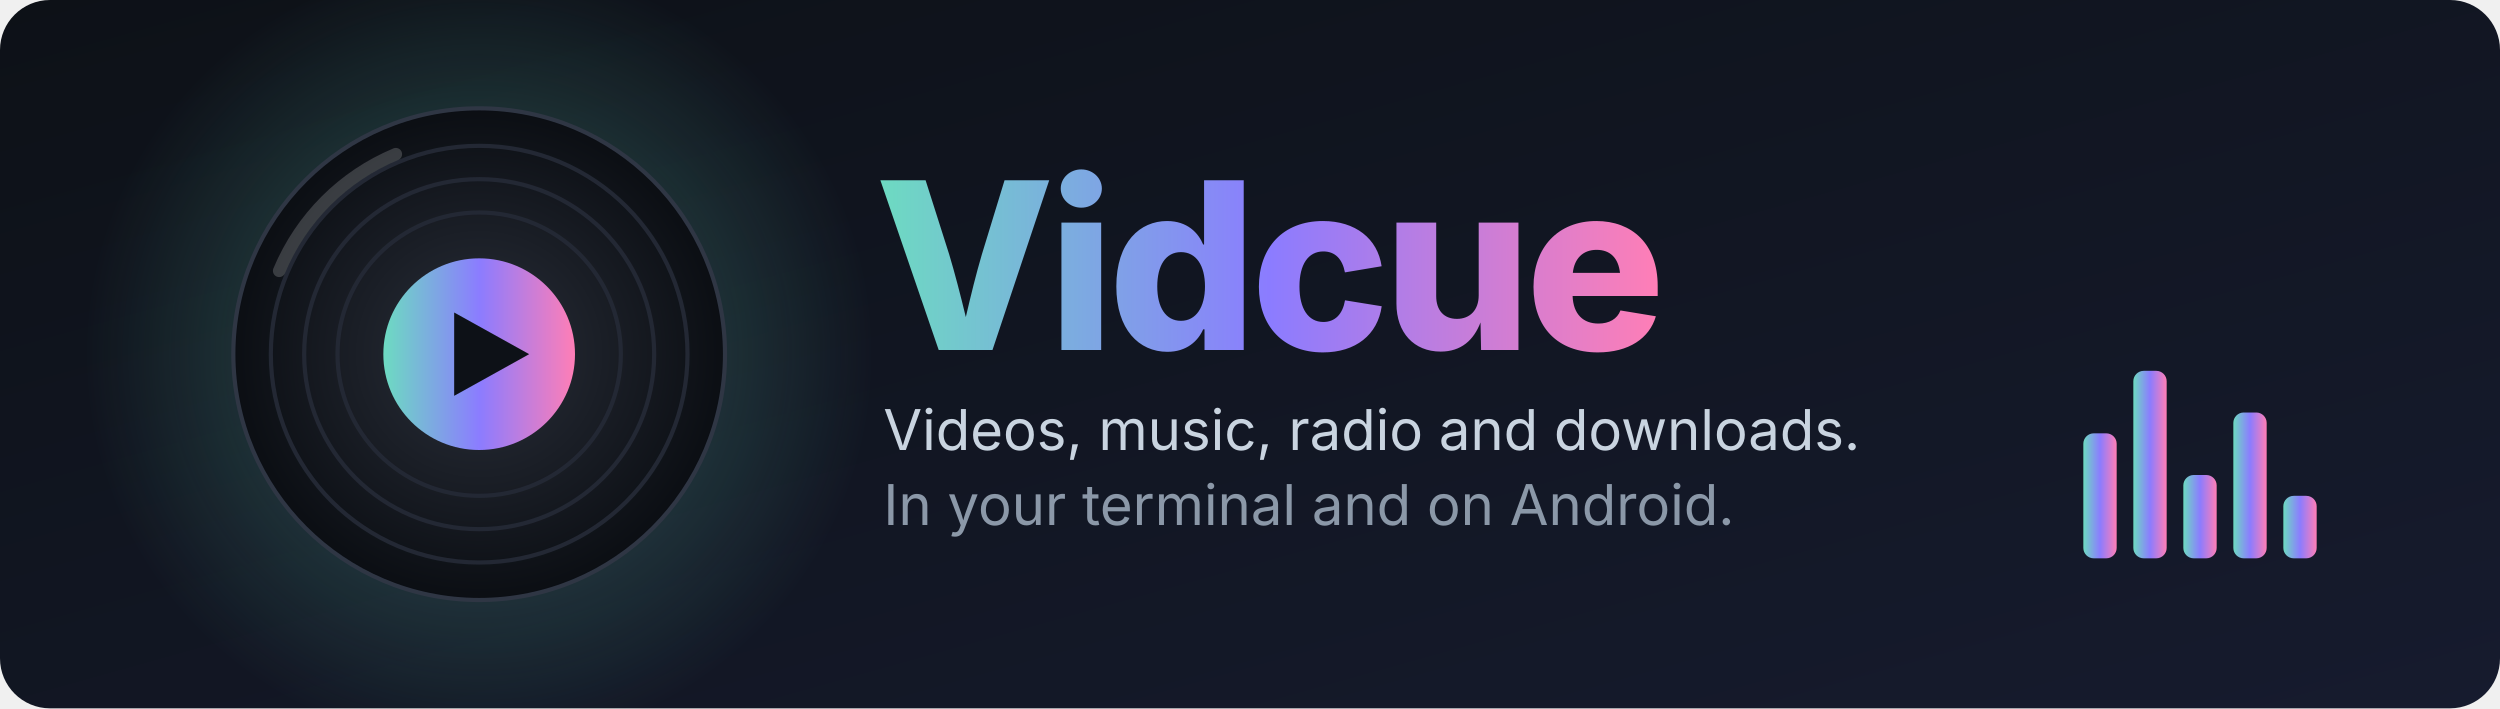
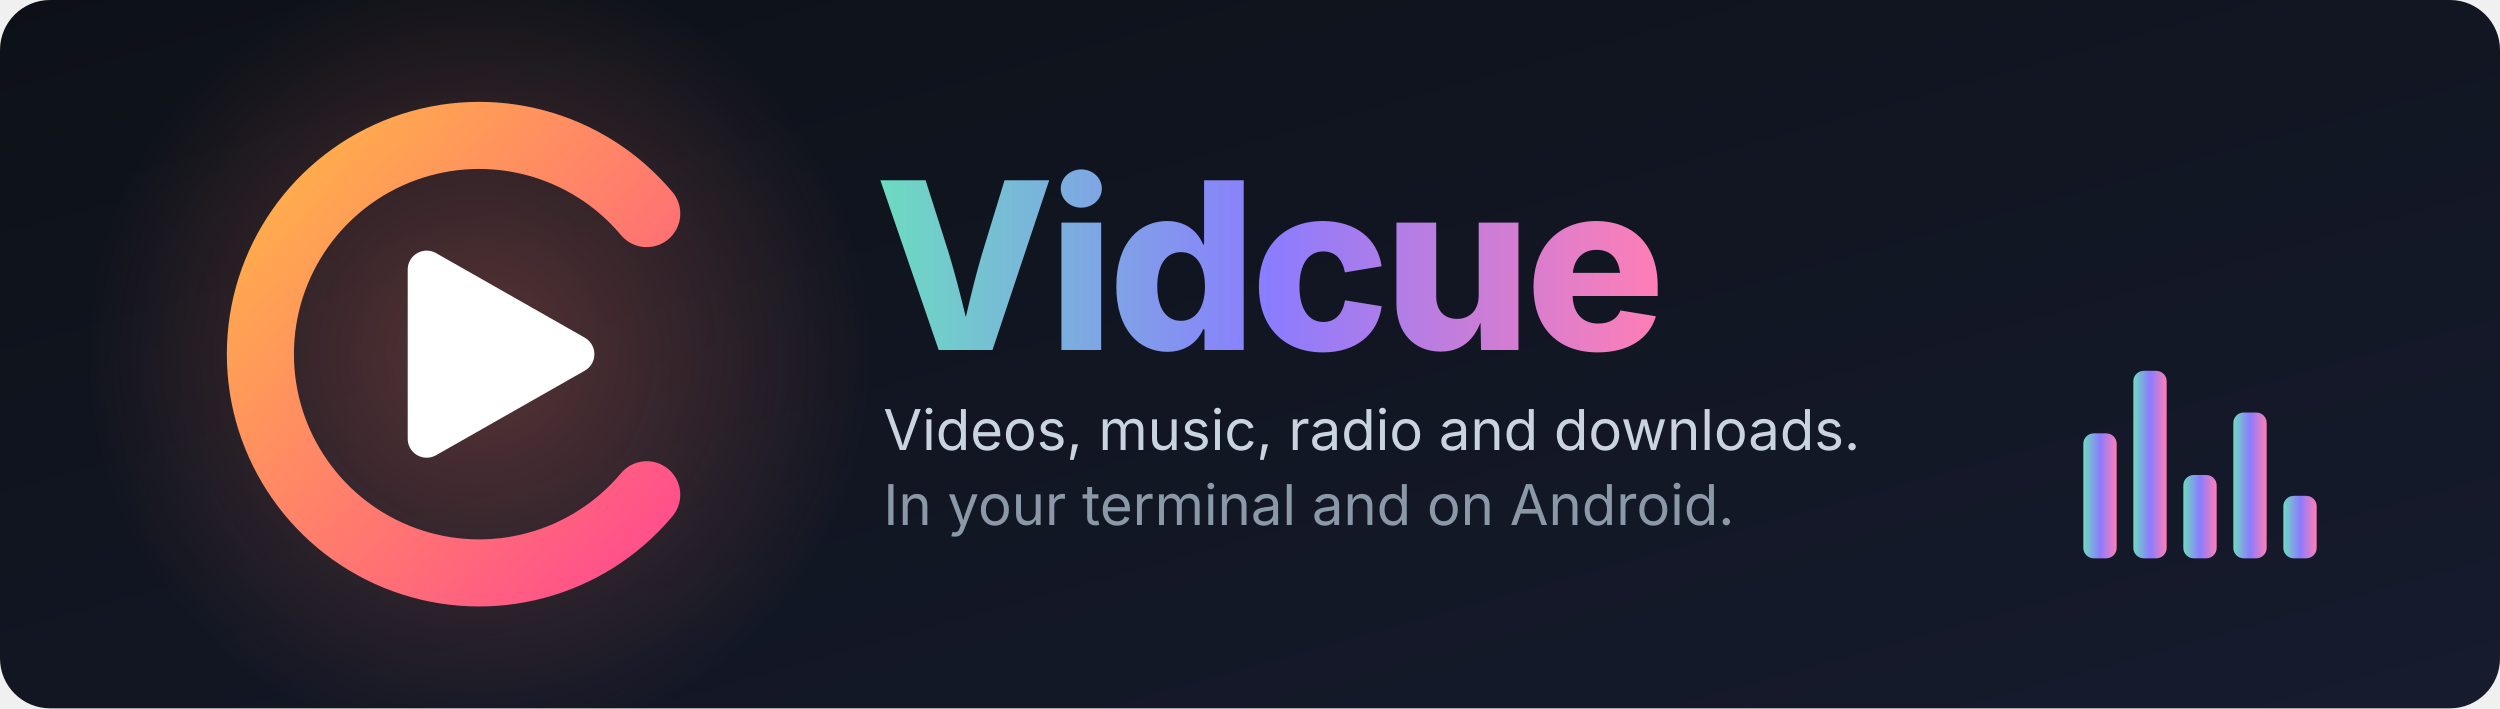
<svg xmlns="http://www.w3.org/2000/svg" width="1200" height="340" viewBox="0 0 1200 340" role="img" aria-labelledby="title desc">
  <defs>
    <linearGradient id="bg" x1="0" y1="0" x2="1" y2="1">
      <stop offset="0" stop-color="#0d1117" />
      <stop offset="1" stop-color="#161b2e" />
    </linearGradient>
    <linearGradient id="word" x1="0" y1="0" x2="1" y2="0" gradientUnits="objectBoundingBox">
      <stop offset="0" stop-color="#6ddbc1">
        <animate attributeName="stop-color" values="#6ddbc1;#8b7cff;#ff7eb6;#f5c36c;#6ddbc1" dur="8s" repeatCount="indefinite" />
      </stop>
      <stop offset="0.5" stop-color="#8b7cff">
        <animate attributeName="stop-color" values="#8b7cff;#ff7eb6;#f5c36c;#6ddbc1;#8b7cff" dur="8s" repeatCount="indefinite" />
      </stop>
      <stop offset="1" stop-color="#ff7eb6">
        <animate attributeName="stop-color" values="#ff7eb6;#f5c36c;#6ddbc1;#8b7cff;#ff7eb6" dur="8s" repeatCount="indefinite" />
      </stop>
    </linearGradient>
    <radialGradient id="glow" cx="0.5" cy="0.5" r="0.5">
-       <stop offset="0" stop-color="#6ddbc1" stop-opacity="0.35" />
-       <stop offset="1" stop-color="#6ddbc1" stop-opacity="0" />
+       <stop offset="0" stop-color="#ff7e6b" stop-opacity="0.3" />
+       <stop offset="1" stop-color="#ff7e6b" stop-opacity="0" />
    </radialGradient>
-     <radialGradient id="disc" cx="0.5" cy="0.5" r="0.5">
-       <stop offset="0" stop-color="#2a2f3a" />
-       <stop offset="1" stop-color="#0b0e13" />
-     </radialGradient>
+     <linearGradient id="ring" x1="0" y1="0" x2="1" y2="1">
+       <stop offset="0" stop-color="#FFB547" />
+       <stop offset="1" stop-color="#FF4D8D" />
+     </linearGradient>
  </defs>
  <rect width="1200" height="340" rx="24" fill="url(#bg)" />
  <circle cx="230" cy="170" r="190" fill="url(#glow)">
    <animate attributeName="r" values="170;205;170" dur="5s" repeatCount="indefinite" />
  </circle>
-   <g transform="translate(230 170)">
-     <g>
-       <animateTransform attributeName="transform" type="rotate" from="0" to="360" dur="6s" repeatCount="indefinite" />
-       <circle r="118" fill="url(#disc)" stroke="#2f3644" stroke-width="2" />
-       <circle r="100" fill="none" stroke="#232834" stroke-width="2" />
-       <circle r="84" fill="none" stroke="#232834" stroke-width="2" />
-       <circle r="68" fill="none" stroke="#232834" stroke-width="2" />
-       <path d="M -96 -40 A 104 104 0 0 1 -40 -96" fill="none" stroke="#ffffff" stroke-opacity="0.18" stroke-width="6" stroke-linecap="round" />
-       <circle r="46" fill="url(#word)" />
-     </g>
-     <path d="M -12 -20 L 24 0 L -12 20 Z" fill="#0d1117" />
+   <g transform="translate(230 170) scale(0.7) translate(-256 -256)">
+     <path d="M370.9 159.6 A150 150 0 1 0 370.9 352.4" fill="none" stroke="url(#ring)" stroke-width="46" stroke-linecap="round" />
+     <path d="M220 198 L322 256 L220 314 Z" fill="#FFFFFF" stroke="#FFFFFF" stroke-width="26" stroke-linejoin="round" />
  </g>
  <text x="420" y="168" font-family="'Segoe UI', 'Inter', 'Helvetica Neue', Arial, sans-serif" font-size="112" font-weight="800" letter-spacing="-3" fill="url(#word)">Vidcue</text>
  <text x="424" y="216" font-family="'Segoe UI', 'Inter', 'Helvetica Neue', Arial, sans-serif" font-size="27" fill="#c9d4e0">Videos, music, radio and downloads.</text>
  <text x="424" y="252" font-family="'Segoe UI', 'Inter', 'Helvetica Neue', Arial, sans-serif" font-size="27" fill="#8b98a8">In your terminal and on Android.</text>
  <g transform="translate(1000 268)" fill="url(#word)">
    <rect x="0" width="16" rx="5" y="-60" height="60">
      <animate attributeName="height" values="20;72;34;60;20" dur="1.3s" repeatCount="indefinite" />
      <animate attributeName="y" values="-20;-72;-34;-60;-20" dur="1.3s" repeatCount="indefinite" />
    </rect>
    <rect x="24" width="16" rx="5" y="-90" height="90">
      <animate attributeName="height" values="64;30;96;44;64" dur="1.1s" repeatCount="indefinite" />
      <animate attributeName="y" values="-64;-30;-96;-44;-64" dur="1.1s" repeatCount="indefinite" />
    </rect>
    <rect x="48" width="16" rx="5" y="-40" height="40">
      <animate attributeName="height" values="40;84;26;70;40" dur="1.5s" repeatCount="indefinite" />
      <animate attributeName="y" values="-40;-84;-26;-70;-40" dur="1.5s" repeatCount="indefinite" />
    </rect>
    <rect x="72" width="16" rx="5" y="-70" height="70">
      <animate attributeName="height" values="70;36;58;100;70" dur="1.2s" repeatCount="indefinite" />
      <animate attributeName="y" values="-70;-36;-58;-100;-70" dur="1.2s" repeatCount="indefinite" />
    </rect>
    <rect x="96" width="16" rx="5" y="-30" height="30">
      <animate attributeName="height" values="30;66;90;40;30" dur="1.4s" repeatCount="indefinite" />
      <animate attributeName="y" values="-30;-66;-90;-40;-30" dur="1.4s" repeatCount="indefinite" />
    </rect>
  </g>
</svg>
